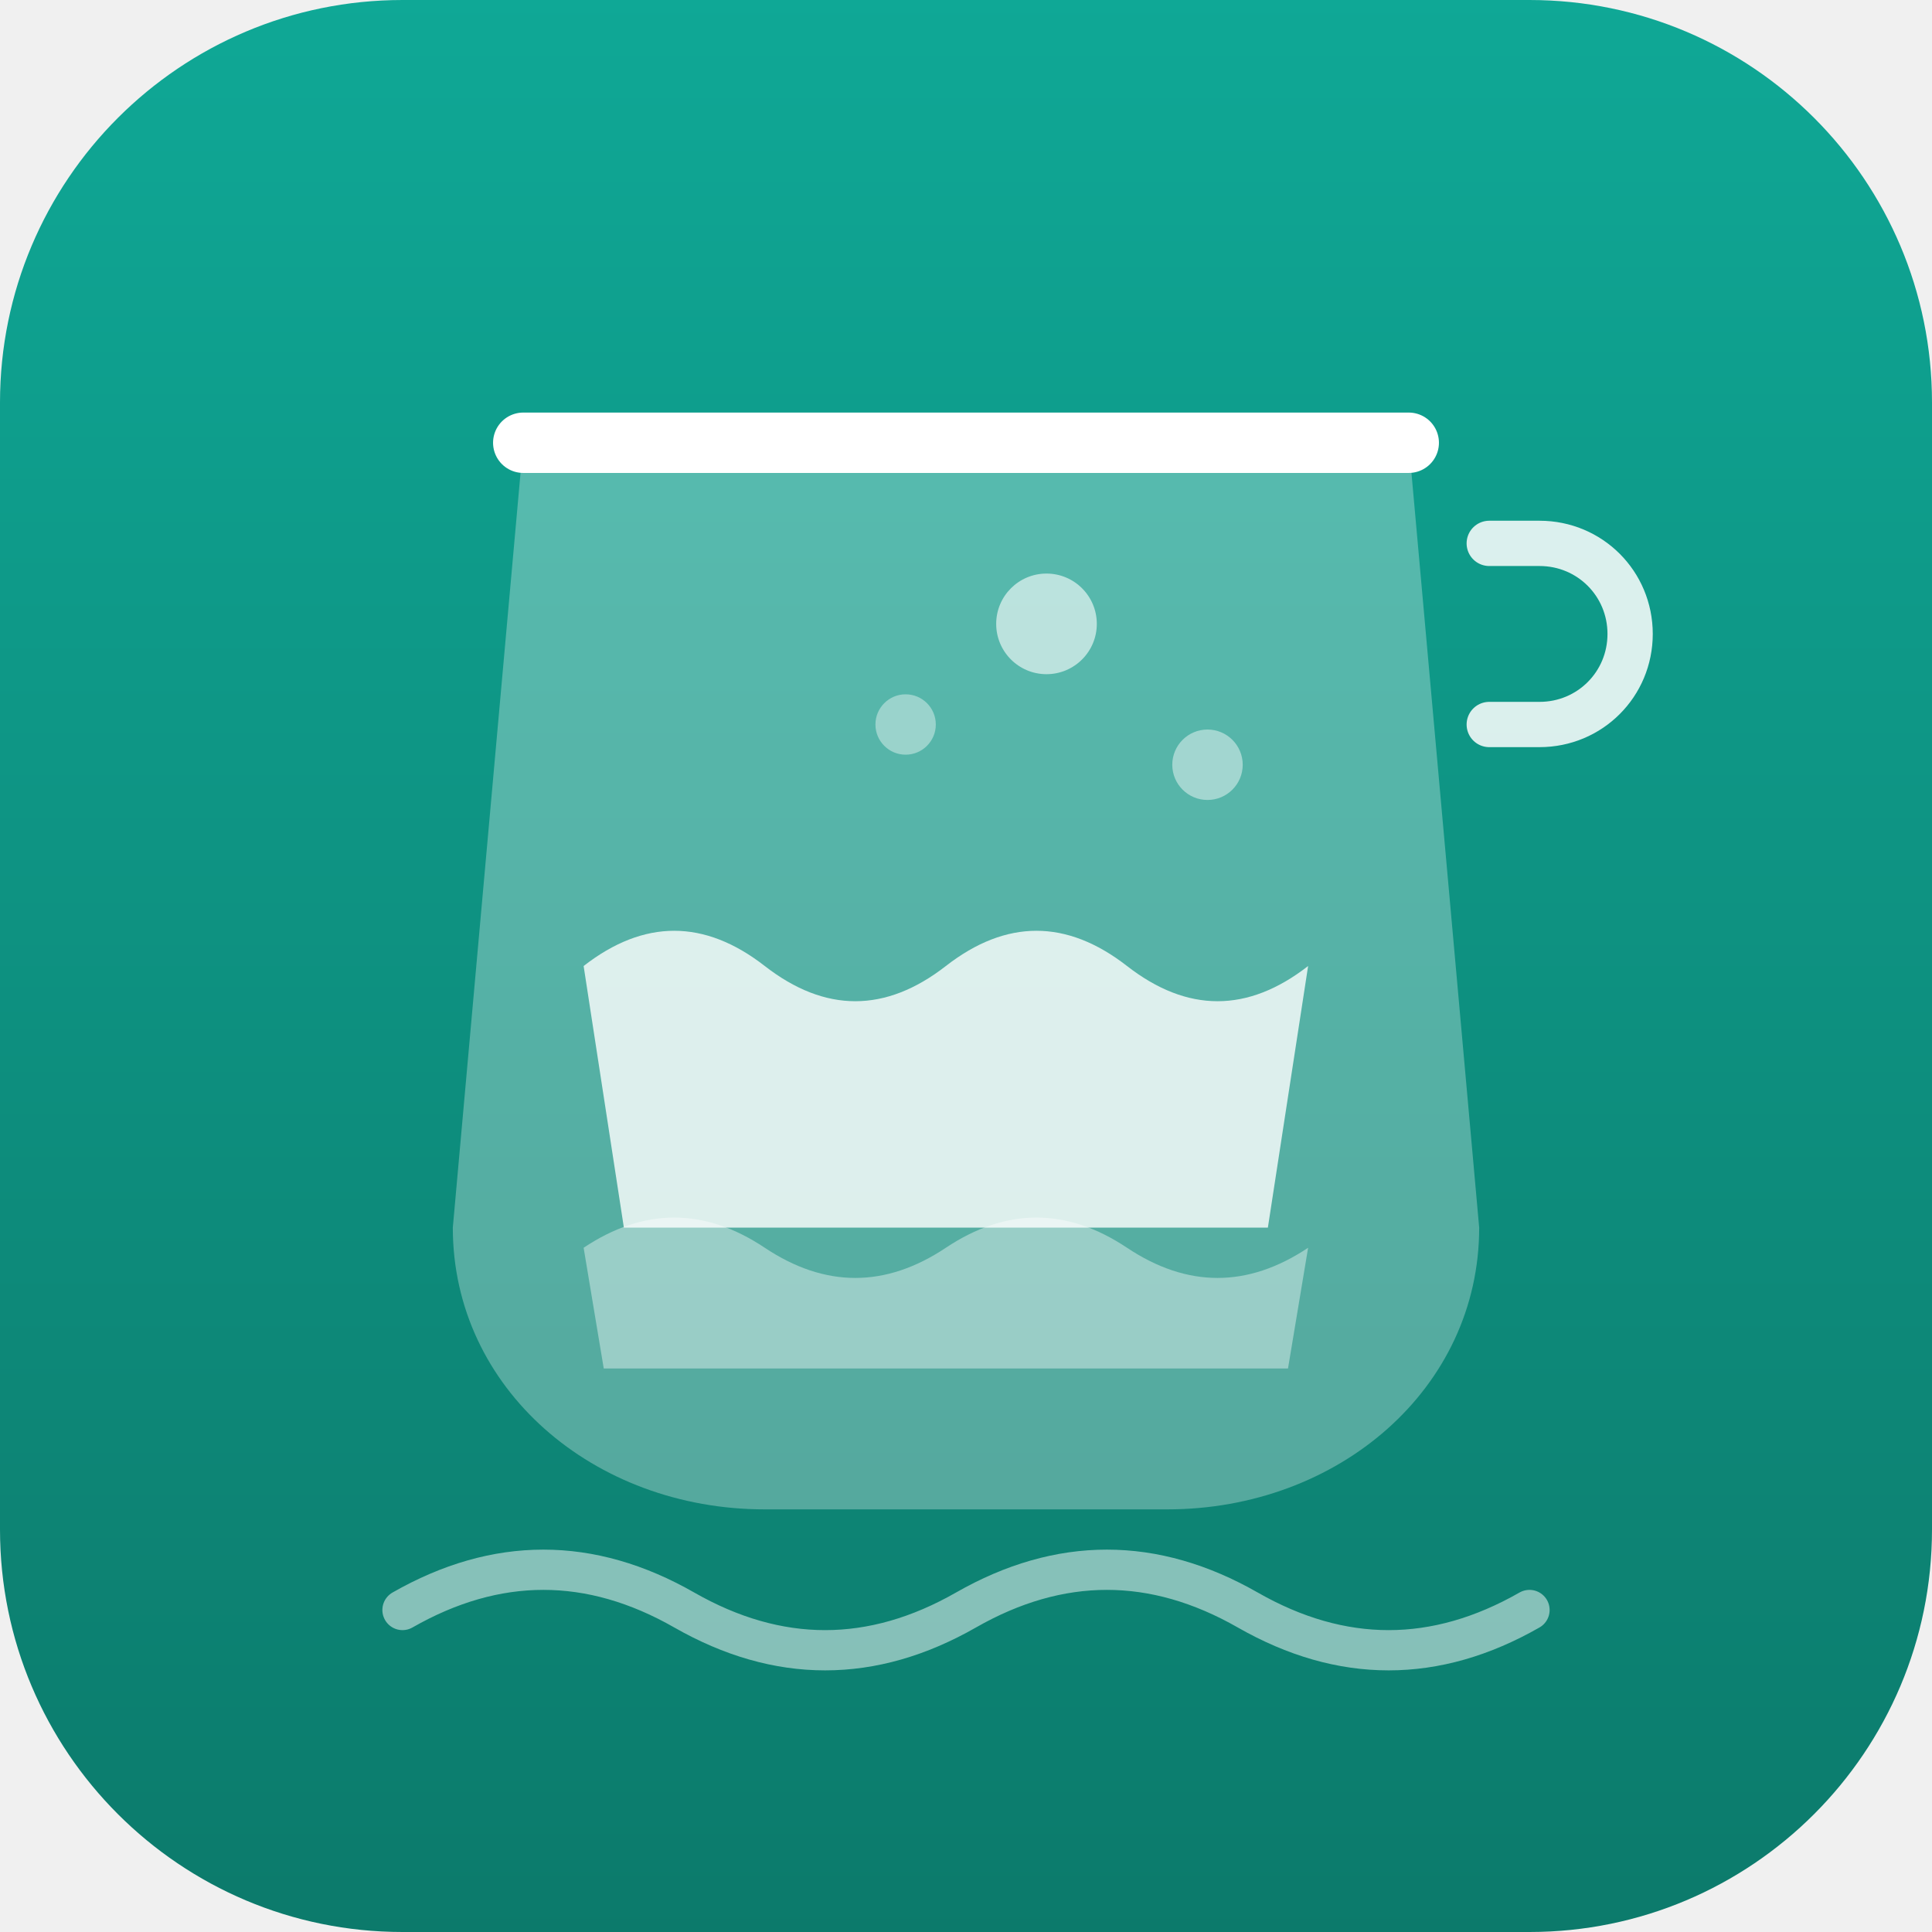
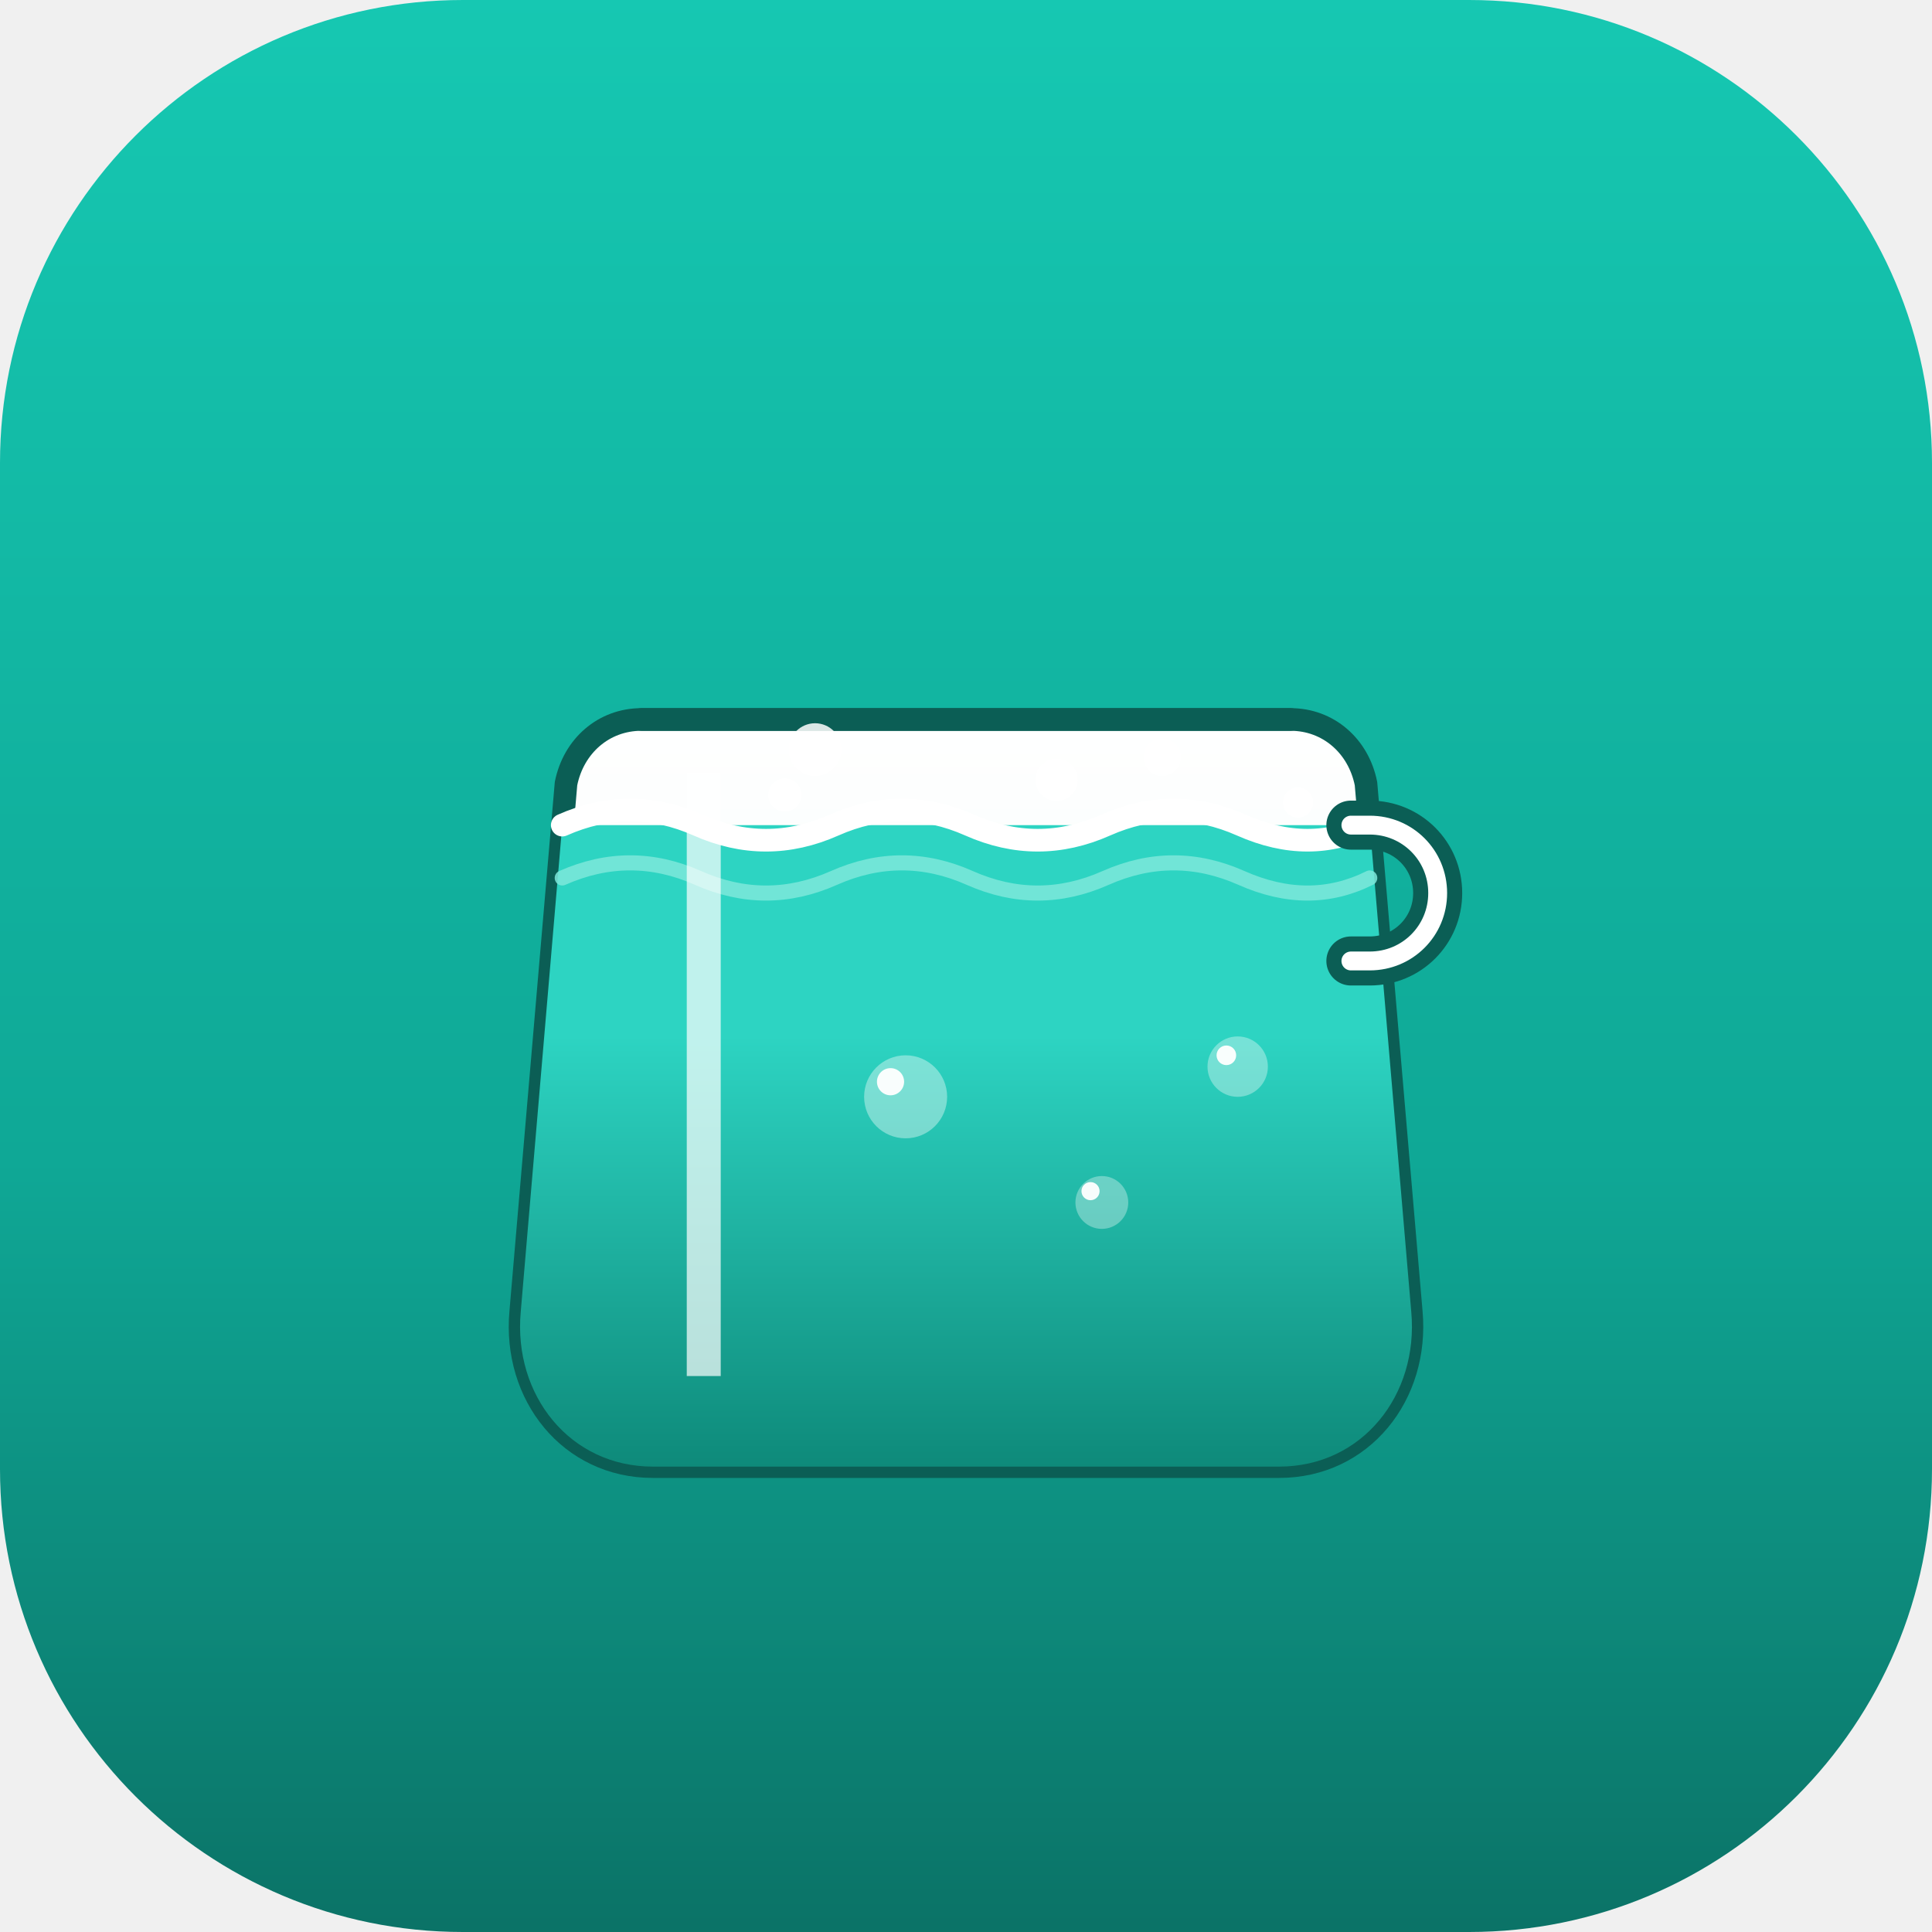
<svg xmlns="http://www.w3.org/2000/svg" viewBox="0 0 192 192">
  <defs>
-     <linearGradient id="g" x1="0" y1="0" x2="0" y2="1">
-       <stop offset="0%" stop-color="#0FA896" />
-       <stop offset="100%" stop-color="#0C7A6B" />
+     <linearGradient id="bg" x1="0" y1="0" x2="0" y2="1">
+       <stop offset="0%" stop-color="#16C8B2" />
+       <stop offset="60%" stop-color="#0FA896" />
+       <stop offset="100%" stop-color="#0B7266" />
+     </linearGradient>
+     <linearGradient id="water" gradientUnits="userSpaceOnUse" x1="0" y1="100" x2="0" y2="157">
+       <stop offset="0%" stop-color="#2DD4C2" />
+       <stop offset="100%" stop-color="#0E8A7A" />
+     </linearGradient>
+     <linearGradient id="cupBody" x1="0" y1="0" x2="0" y2="1">
+       <stop offset="0%" stop-color="#FFFFFF" />
+       <stop offset="100%" stop-color="#EAF7F4" />
    </linearGradient>
  </defs>
-   <rect width="192" height="192" rx="40" fill="url(#g)" />
-   <path fill="rgba(255,255,255,0.30)" d="M52 44h88l7 78c0 16-14 28-31 28H76c-17 0-31-12-31-28z" />
-   <path fill="none" stroke="#FFFFFF" stroke-width="6" stroke-linecap="round" d="M52 44h88" />
-   <path fill="rgba(255,255,255,0.80)" d="M58 96q9-7 18 0t18 0 18 0 18 0l-4 26H62z" />
-   <path fill="rgba(255,255,255,0.40)" d="M58 124q9-6 18 0t18 0 18 0 18 0l-2 12H60z" />
-   <circle cx="104" cy="62" r="5" fill="rgba(255,255,255,0.60)" />
-   <circle cx="120" cy="76" r="3.5" fill="rgba(255,255,255,0.45)" />
-   <circle cx="90" cy="72" r="3" fill="rgba(255,255,255,0.40)" />
-   <path fill="none" stroke="#FFFFFF" stroke-width="4.5" stroke-linecap="round" opacity="0.85" d="M148 54h5c5 0 9 4 9 9s-4 9-9 9h-5" />
-   <path fill="none" stroke="rgba(255,255,255,0.50)" stroke-width="4" stroke-linecap="round" d="M40 160q14-8 28 0t28 0 28 0 28 0" />
+   <rect width="192" height="192" rx="46" fill="url(#bg)" />
+   <g transform="translate(24,28) scale(0.75)">
+     <path fill="url(#cupBody)" stroke="#0B5E55" stroke-width="3" stroke-linejoin="round" d="M53 58h86c5 0 9 3.5 10 8.5l6 70c1 11-6.5 20.5-17.5 20.5h-83c-11 0-18.5-9.5-17.5-20.5l6-70c1-5 5-8.5 10-8.5z" />
+     <path fill="none" stroke="#0B5E55" stroke-width="3" stroke-linecap="round" d="M53 58h86" />
+     <path fill="url(#water)" d="M42.5 72H149.5L155 136.5c1 11-6.5 20.5-17.5 20.5h-83c-11 0-18.5-9.5-17.5-20.5L42.5 72z" />
+     <path fill="none" stroke="#FFFFFF" stroke-width="3" stroke-linecap="round" d="M42.5 72q9-4 18 0t18 0t18 0t18 0t18 0t17 0" />
+     <path fill="none" stroke="#7CE8DA" stroke-width="2" stroke-linecap="round" opacity="0.85" d="M42.5 79q9-4 18 0t18 0t18 0t18 0t18 0t17 0" />
+     <circle cx="72" cy="68" r="2.2" fill="#FFFFFF" />
+     <circle cx="108" cy="66" r="2.8" fill="#FFFFFF" />
+     <circle cx="140" cy="69" r="2" fill="#FFFFFF" />
+     <path fill="rgba(255,255,255,0.7)" d="M59 65h4.5v80h-4.5z" rx="2" />
+     <circle cx="88" cy="108" r="5.5" fill="rgba(255,255,255,0.38)" />
+     <circle cx="86" cy="106" r="1.8" fill="rgba(255,255,255,0.95)" />
+     <circle cx="114" cy="122" r="3.5" fill="rgba(255,255,255,0.33)" />
+     <circle cx="112.5" cy="120.5" r="1.2" fill="rgba(255,255,255,0.95)" />
+     <circle cx="132" cy="104" r="4" fill="rgba(255,255,255,0.35)" />
+     <circle cx="130.5" cy="102.5" r="1.3" fill="rgba(255,255,255,0.95)" />
+     <circle cx="76" cy="62" r="3.5" fill="rgba(255,255,255,0.85)" />
+     <circle cx="74.8" cy="60.8" r="1.2" fill="#FFFFFF" />
+     <circle cx="122" cy="63" r="2.5" fill="rgba(255,255,255,0.75)" />
+     <circle cx="121.2" cy="62.2" r="0.9" fill="#FFFFFF" />
+     <path fill="none" stroke="#0B5E55" stroke-width="6.5" stroke-linecap="round" d="M147 72h2.5c5 0 9 4 9 9s-4 9-9 9h-2.5" />
+     <path fill="none" stroke="#FFFFFF" stroke-width="2.5" stroke-linecap="round" d="M147 72h2.5c5 0 9 4 9 9s-4 9-9 9h-2.5" />
+   </g>
</svg>
